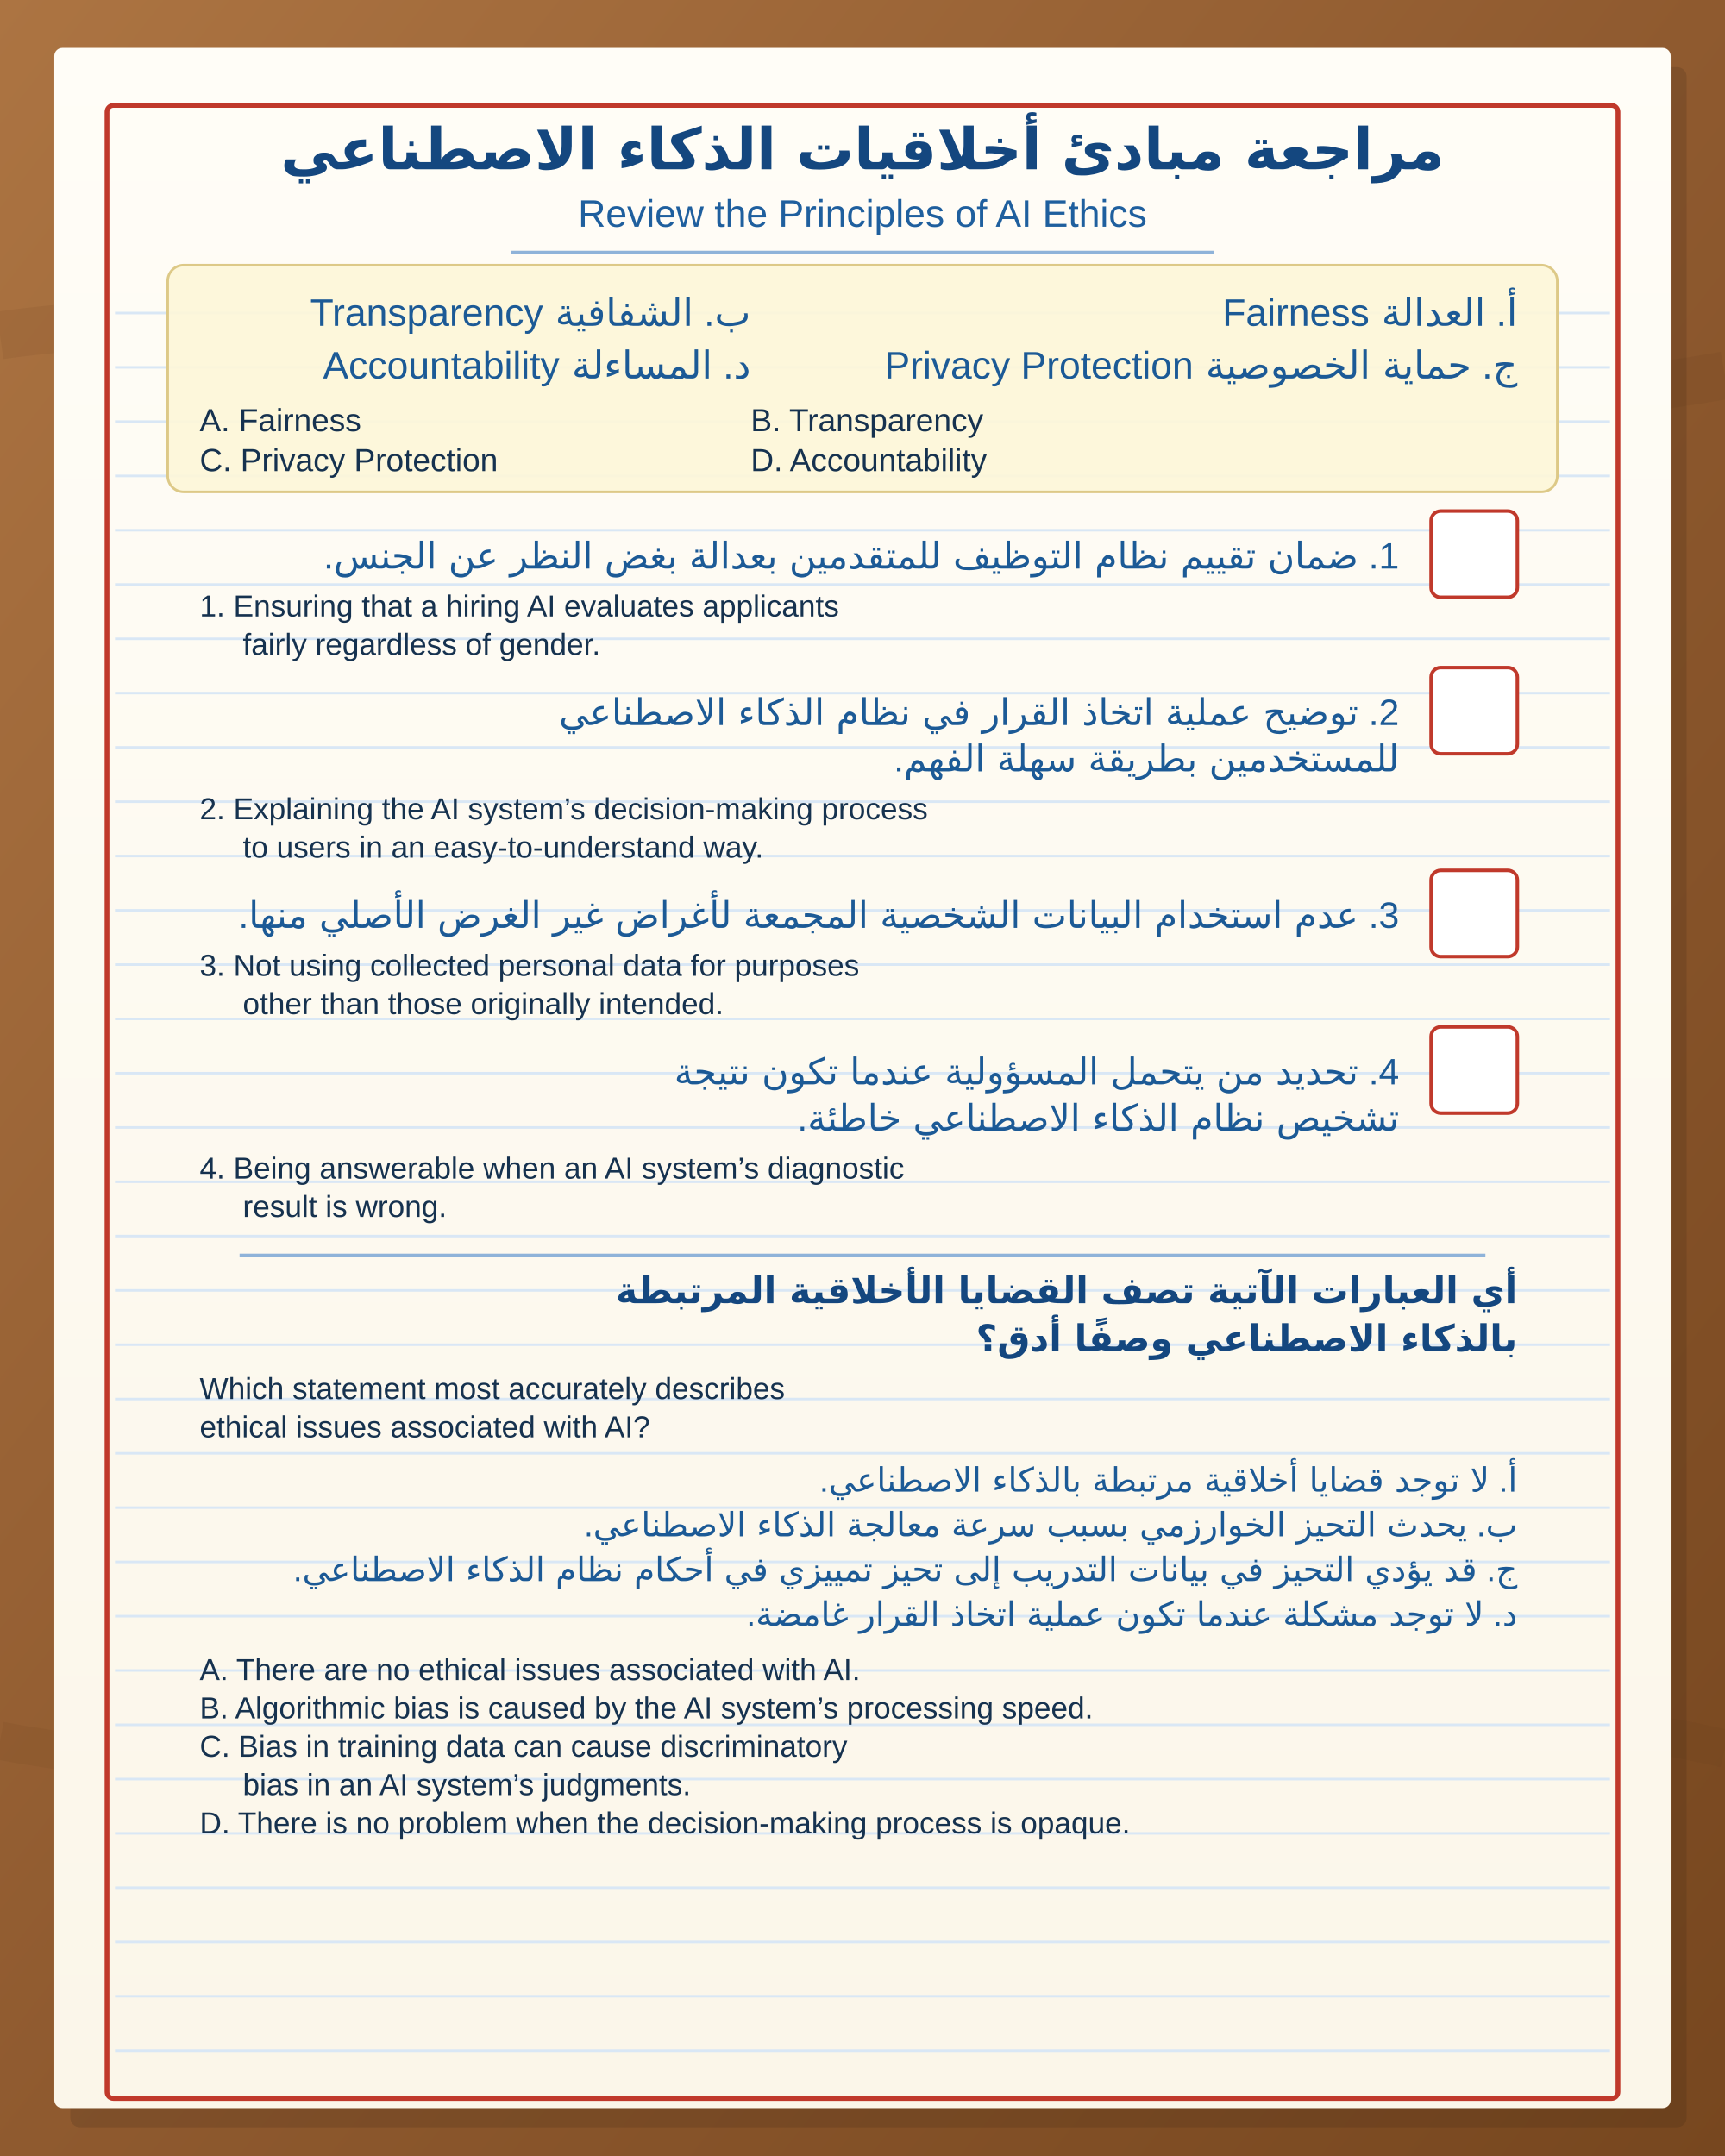
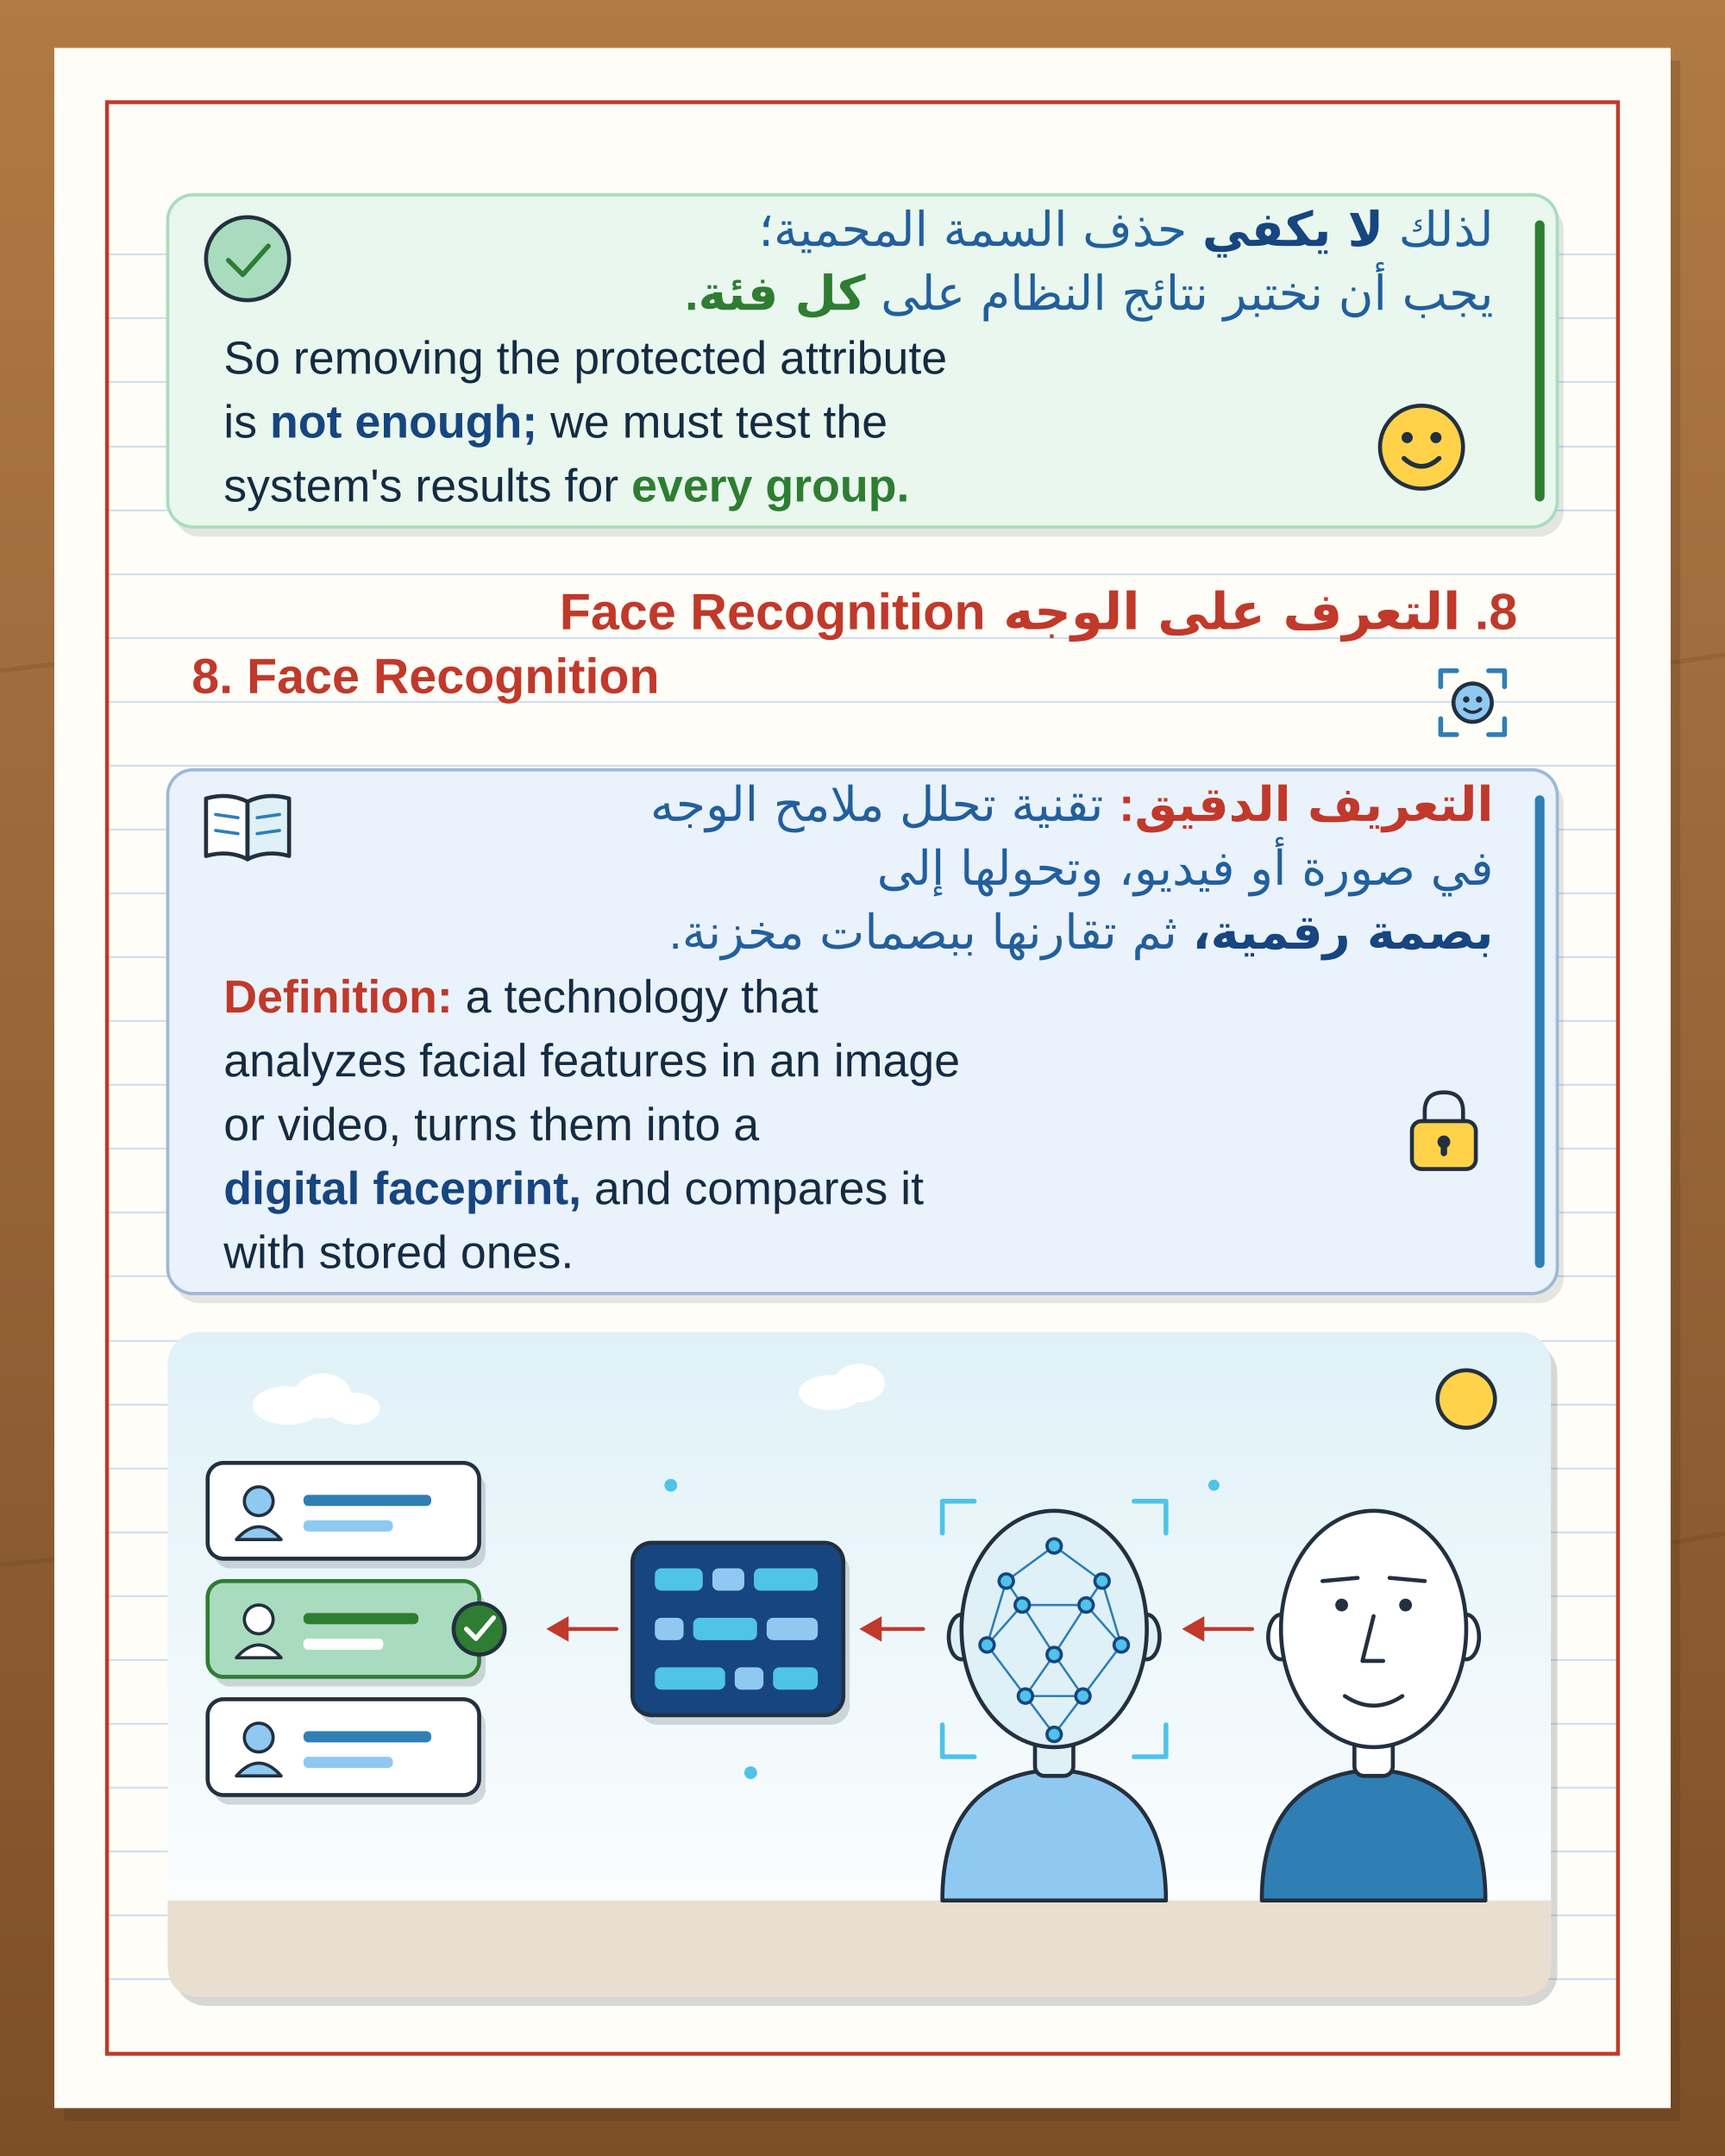
<svg xmlns="http://www.w3.org/2000/svg" width="1080" height="1350" viewBox="0 0 1080 1350" preserveAspectRatio="xMidYMid meet" style="width:100%;height:auto;max-width:1080px;display:block;margin:0 auto;">
  <defs>
-     <linearGradient id="woodGrad" x1="0" y1="0" x2="1" y2="1">
-       <stop offset="0" stop-color="#ac7442" />
-       <stop offset="0.5" stop-color="#8f5a2f" />
-       <stop offset="1" stop-color="#77471f" />
+     <linearGradient id="pmDesk" x1="0" y1="0" x2="0" y2="1">
+       <stop offset="0" stop-color="#b07a45" />
+       <stop offset="1" stop-color="#7d4f28" />
    </linearGradient>
-     <linearGradient id="paperGrad" x1="0" y1="0" x2="0" y2="1">
-       <stop offset="0" stop-color="#fffdf7" />
-       <stop offset="1" stop-color="#fbf6e9" />
+     <pattern id="pmRules" x="0" y="120" width="1080" height="40" patternUnits="userSpaceOnUse">
+       <line x1="0" y1="39.5" x2="1080" y2="39.5" stroke="#cfe0f0" stroke-width="1.4" />
+     </pattern>
+     <linearGradient id="ilSky" x1="0" y1="0" x2="0" y2="1">
+       <stop offset="0" stop-color="#dff1f7" />
+       <stop offset="1" stop-color="#ffffff" />
    </linearGradient>
  </defs>
-   <rect x="0" y="0" width="1080" height="1350" fill="url(#woodGrad)" />
-   <path d="M0,210 C280,170 720,300 1080,235" fill="none" stroke="#5d3617" stroke-width="30" opacity="0.10" />
-   <path d="M0,1090 C320,1150 760,1020 1080,1095" fill="none" stroke="#5d3617" stroke-width="24" opacity="0.09" />
-   <rect x="44" y="42" width="1012" height="1290" rx="6" fill="#3a2210" opacity="0.18" />
-   <rect x="34" y="30" width="1012" height="1290" rx="5" fill="url(#paperGrad)" />
-   <g stroke="#d9e7f5" stroke-width="1.6">
-     <line x1="72" y1="196" x2="1008" y2="196" />
-     <line x1="72" y1="230" x2="1008" y2="230" />
-     <line x1="72" y1="264" x2="1008" y2="264" />
-     <line x1="72" y1="298" x2="1008" y2="298" />
-     <line x1="72" y1="332" x2="1008" y2="332" />
-     <line x1="72" y1="366" x2="1008" y2="366" />
-     <line x1="72" y1="400" x2="1008" y2="400" />
-     <line x1="72" y1="434" x2="1008" y2="434" />
-     <line x1="72" y1="468" x2="1008" y2="468" />
-     <line x1="72" y1="502" x2="1008" y2="502" />
-     <line x1="72" y1="536" x2="1008" y2="536" />
-     <line x1="72" y1="570" x2="1008" y2="570" />
-     <line x1="72" y1="604" x2="1008" y2="604" />
-     <line x1="72" y1="638" x2="1008" y2="638" />
-     <line x1="72" y1="672" x2="1008" y2="672" />
-     <line x1="72" y1="706" x2="1008" y2="706" />
-     <line x1="72" y1="740" x2="1008" y2="740" />
-     <line x1="72" y1="774" x2="1008" y2="774" />
-     <line x1="72" y1="808" x2="1008" y2="808" />
-     <line x1="72" y1="842" x2="1008" y2="842" />
-     <line x1="72" y1="876" x2="1008" y2="876" />
-     <line x1="72" y1="910" x2="1008" y2="910" />
-     <line x1="72" y1="944" x2="1008" y2="944" />
-     <line x1="72" y1="978" x2="1008" y2="978" />
-     <line x1="72" y1="1012" x2="1008" y2="1012" />
-     <line x1="72" y1="1046" x2="1008" y2="1046" />
-     <line x1="72" y1="1080" x2="1008" y2="1080" />
-     <line x1="72" y1="1114" x2="1008" y2="1114" />
-     <line x1="72" y1="1148" x2="1008" y2="1148" />
-     <line x1="72" y1="1182" x2="1008" y2="1182" />
-     <line x1="72" y1="1216" x2="1008" y2="1216" />
-     <line x1="72" y1="1250" x2="1008" y2="1250" />
-     <line x1="72" y1="1284" x2="1008" y2="1284" />
+   <rect x="0" y="0" width="1080" height="1350" fill="url(#pmDesk)" />
+   <path d="M0 420 C 300 380, 700 470, 1080 410" fill="none" stroke="#3a2411" stroke-width="3" opacity=".12" />
+   <path d="M0 980 C 350 940, 720 1030, 1080 960" fill="none" stroke="#3a2411" stroke-width="3" opacity=".12" />
+   <rect x="40" y="38" width="1012" height="1290" fill="#3a2411" opacity=".18" />
+   <rect x="34" y="30" width="1012" height="1290" fill="#fffdf7" />
+   <rect x="67" y="120" width="946" height="1152" fill="url(#pmRules)" />
+   <rect x="67" y="64" width="946" height="1222" fill="none" stroke="#c0392b" stroke-width="2.4" />
+   <rect x="109" y="128" width="870" height="208" rx="16" fill="#22303f" opacity=".12" />
+   <rect x="109" y="488" width="870" height="328" rx="16" fill="#22303f" opacity=".12" />
+   <rect x="109" y="840" width="866" height="416" rx="20" fill="#22303f" opacity=".18" />
+   <rect x="105" y="122" width="870" height="208" rx="16" fill="#e9f7ee" stroke="#a9dcbe" stroke-width="2" />
+   <rect x="961" y="138" width="6" height="176" rx="3" fill="#2e7d32" />
+   <rect x="105" y="482" width="870" height="328" rx="16" fill="#eaf2fb" stroke="#9db9d6" stroke-width="2" />
+   <rect x="961" y="498" width="6" height="296" rx="3" fill="#2f7fb5" />
+   <g>
+     <rect x="105" y="834" width="866" height="416" rx="20" fill="url(#ilSky)" />
+     <path d="M105 1190 H971 V1230 Q971 1250 951 1250 H125 Q105 1250 105 1230 Z" fill="#e8dfd1" />
+     <ellipse cx="180" cy="880" rx="22" ry="12" fill="#ffffff" />
+     <ellipse cx="202" cy="874" rx="18" ry="14" fill="#ffffff" />
+     <ellipse cx="222" cy="882" rx="16" ry="10" fill="#ffffff" />
+     <ellipse cx="520" cy="872" rx="20" ry="11" fill="#ffffff" />
+     <ellipse cx="538" cy="866" rx="16" ry="12" fill="#ffffff" />
+     <circle cx="918" cy="876" r="18" fill="#ffd24a" stroke="#22303f" stroke-width="2.5" />
+     <circle cx="420" cy="930" r="4" fill="#4fc3e8" />
+     <circle cx="470" cy="1110" r="4" fill="#4fc3e8" />
+     <circle cx="760" cy="930" r="3.5" fill="#4fc3e8" />
+     <path d="M790 1190 Q790 1112 860 1108 Q930 1112 930 1190 Z" fill="#2f7fb5" stroke="#22303f" stroke-width="2.5" stroke-linejoin="round" />
+     <rect x="848" y="1086" width="24" height="26" rx="6" fill="#ffffff" stroke="#22303f" stroke-width="2.5" />
+     <ellipse cx="802" cy="1025" rx="8" ry="14" fill="#ffffff" stroke="#22303f" stroke-width="2.5" />
+     <ellipse cx="918" cy="1025" rx="8" ry="14" fill="#ffffff" stroke="#22303f" stroke-width="2.5" />
+     <ellipse cx="860" cy="1020" rx="58" ry="74" fill="#ffffff" stroke="#22303f" stroke-width="2.5" />
+     <path d="M828 990 L850 988" fill="none" stroke="#22303f" stroke-width="2.5" stroke-linecap="round" />
+     <path d="M870 988 L892 990" fill="none" stroke="#22303f" stroke-width="2.5" stroke-linecap="round" />
+     <circle cx="840" cy="1005" r="4" fill="#22303f" />
+     <circle cx="880" cy="1005" r="4" fill="#22303f" />
+     <path d="M860 1012 L853 1040 L866 1040" fill="none" stroke="#22303f" stroke-width="2.5" stroke-linecap="round" stroke-linejoin="round" />
+     <path d="M842 1062 Q860 1074 878 1062" fill="none" stroke="#22303f" stroke-width="2.5" stroke-linecap="round" />
+     <line x1="784" y1="1020" x2="754" y2="1020" stroke="#c0392b" stroke-width="2.4" stroke-linecap="round" />
+     <polygon points="740,1020 754,1012 754,1028" fill="#c0392b" />
+     <path d="M590 1190 Q590 1112 660 1108 Q730 1112 730 1190 Z" fill="#8fc9f2" stroke="#22303f" stroke-width="2.5" stroke-linejoin="round" />
+     <rect x="648" y="1086" width="24" height="26" rx="6" fill="#dff1f7" stroke="#22303f" stroke-width="2.5" />
+     <ellipse cx="602" cy="1025" rx="8" ry="14" fill="#dff1f7" stroke="#22303f" stroke-width="2.5" />
+     <ellipse cx="718" cy="1025" rx="8" ry="14" fill="#dff1f7" stroke="#22303f" stroke-width="2.5" />
+     <ellipse cx="660" cy="1020" rx="58" ry="74" fill="#dff1f7" stroke="#22303f" stroke-width="2.5" />
+     <g fill="none" stroke="#2f7fb5" stroke-width="1.4" stroke-linejoin="round">
+       <polyline points="630,990 660,968 690,990" />
+       <polyline points="630,990 640,1005 680,1005 690,990" />
+       <polyline points="618,1030 640,1005 660,1036 680,1005 702,1030" />
+       <polyline points="618,1030 642,1062 660,1036 678,1062 702,1030" />
+       <polyline points="642,1062 660,1086 678,1062" />
+       <line x1="642" y1="1062" x2="678" y2="1062" />
+       <line x1="630" y1="990" x2="618" y2="1030" />
+       <line x1="690" y1="990" x2="702" y2="1030" />
+     </g>
+     <g fill="#4fc3e8" stroke="#17457f" stroke-width="2">
+       <circle cx="660" cy="968" r="4.5" />
+       <circle cx="630" cy="990" r="4.5" />
+       <circle cx="690" cy="990" r="4.5" />
+       <circle cx="640" cy="1005" r="4.5" />
+       <circle cx="680" cy="1005" r="4.5" />
+       <circle cx="618" cy="1030" r="4.5" />
+       <circle cx="702" cy="1030" r="4.5" />
+       <circle cx="660" cy="1036" r="4.5" />
+       <circle cx="642" cy="1062" r="4.5" />
+       <circle cx="678" cy="1062" r="4.5" />
+       <circle cx="660" cy="1086" r="4.5" />
+     </g>
+     <g fill="none" stroke="#4fc3e8" stroke-width="3" stroke-linecap="round" stroke-linejoin="round">
+       <path d="M590 960 V940 H610" />
+       <path d="M710 940 H730 V960" />
+       <path d="M590 1080 V1100 H610" />
+       <path d="M730 1080 V1100 H710" />
+     </g>
+     <line x1="578" y1="1020" x2="552" y2="1020" stroke="#c0392b" stroke-width="2.4" stroke-linecap="round" />
+     <polygon points="538,1020 552,1012 552,1028" fill="#c0392b" />
+     <rect x="400" y="972" width="132" height="108" rx="12" fill="#22303f" opacity=".18" />
+     <rect x="396" y="966" width="132" height="108" rx="12" fill="#17457f" stroke="#22303f" stroke-width="2.5" />
+     <rect x="410" y="982" width="30" height="14" rx="4" fill="#4fc3e8" />
+     <rect x="446" y="982" width="20" height="14" rx="4" fill="#8fc9f2" />
+     <rect x="472" y="982" width="40" height="14" rx="4" fill="#4fc3e8" />
+     <rect x="410" y="1013" width="18" height="14" rx="4" fill="#8fc9f2" />
+     <rect x="434" y="1013" width="40" height="14" rx="4" fill="#4fc3e8" />
+     <rect x="480" y="1013" width="32" height="14" rx="4" fill="#8fc9f2" />
+     <rect x="410" y="1044" width="44" height="14" rx="4" fill="#4fc3e8" />
+     <rect x="460" y="1044" width="18" height="14" rx="4" fill="#8fc9f2" />
+     <rect x="484" y="1044" width="28" height="14" rx="4" fill="#4fc3e8" />
+     <line x1="386" y1="1020" x2="356" y2="1020" stroke="#c0392b" stroke-width="2.4" stroke-linecap="round" />
+     <polygon points="342,1020 356,1012 356,1028" fill="#c0392b" />
+     <rect x="134" y="922" width="170" height="60" rx="10" fill="#22303f" opacity=".18" />
+     <rect x="134" y="996" width="170" height="60" rx="10" fill="#22303f" opacity=".18" />
+     <rect x="134" y="1070" width="170" height="60" rx="10" fill="#22303f" opacity=".18" />
+     <rect x="130" y="916" width="170" height="60" rx="10" fill="#ffffff" stroke="#22303f" stroke-width="2.5" />
+     <circle cx="162" cy="940" r="9" fill="#8fc9f2" stroke="#22303f" stroke-width="2" />
+     <path d="M148 964 Q162 948 176 964 Z" fill="#8fc9f2" stroke="#22303f" stroke-width="2" stroke-linejoin="round" />
+     <rect x="190" y="936" width="80" height="7" rx="3" fill="#2f7fb5" />
+     <rect x="190" y="952" width="56" height="7" rx="3" fill="#8fc9f2" />
+     <rect x="130" y="990" width="170" height="60" rx="10" fill="#a9dcbe" stroke="#2e7d32" stroke-width="2.5" />
+     <circle cx="162" cy="1014" r="9" fill="#ffffff" stroke="#22303f" stroke-width="2" />
+     <path d="M148 1038 Q162 1022 176 1038 Z" fill="#ffffff" stroke="#22303f" stroke-width="2" stroke-linejoin="round" />
+     <rect x="190" y="1010" width="72" height="7" rx="3" fill="#2e7d32" />
+     <rect x="190" y="1026" width="50" height="7" rx="3" fill="#ffffff" />
+     <circle cx="300" cy="1020" r="16" fill="#2e7d32" stroke="#22303f" stroke-width="2.5" />
+     <path d="M292 1020 L298 1026 L309 1013" fill="none" stroke="#ffffff" stroke-width="3" stroke-linecap="round" stroke-linejoin="round" />
+     <rect x="130" y="1064" width="170" height="60" rx="10" fill="#ffffff" stroke="#22303f" stroke-width="2.5" />
+     <circle cx="162" cy="1088" r="9" fill="#8fc9f2" stroke="#22303f" stroke-width="2" />
+     <path d="M148 1112 Q162 1096 176 1112 Z" fill="#8fc9f2" stroke="#22303f" stroke-width="2" stroke-linejoin="round" />
+     <rect x="190" y="1084" width="80" height="7" rx="3" fill="#2f7fb5" />
+     <rect x="190" y="1100" width="56" height="7" rx="3" fill="#8fc9f2" />
  </g>
-   <rect x="67" y="66" width="946" height="1248" rx="4" fill="none" stroke="#c0392b" stroke-width="3" />
-   <line x1="320" y1="158" x2="760" y2="158" stroke="#8fb3d9" stroke-width="2" />
-   <rect x="105" y="166" width="870" height="142" rx="10" fill="#fdf6d9" fill-opacity="0.92" stroke="#ddc987" stroke-width="1.6" />
-   <rect x="896" y="320" width="54" height="54" rx="6" fill="#ffffff" stroke="#c0392b" stroke-width="2.2" />
-   <rect x="896" y="418" width="54" height="54" rx="6" fill="#ffffff" stroke="#c0392b" stroke-width="2.2" />
-   <rect x="896" y="545" width="54" height="54" rx="6" fill="#ffffff" stroke="#c0392b" stroke-width="2.2" />
-   <rect x="896" y="643" width="54" height="54" rx="6" fill="#ffffff" stroke="#c0392b" stroke-width="2.2" />
-   <line x1="150" y1="786" x2="930" y2="786" stroke="#8fb3d9" stroke-width="2" />
-   <text x="540" y="106" direction="rtl" unicode-bidi="plaintext" text-anchor="middle" font-family="Tahoma, Arial, Segoe UI, sans-serif" font-size="36" font-weight="bold" fill="#14477f">مراجعة مبادئ أخلاقيات الذكاء الاصطناعي</text>
-   <text x="540" y="142" direction="ltr" unicode-bidi="plaintext" text-anchor="middle" font-family="Segoe Print, Comic Sans MS, Arial, sans-serif" font-size="24" fill="#1f5f9e">Review the Principles of AI Ethics</text>
-   <text x="950" y="204" direction="rtl" unicode-bidi="plaintext" text-anchor="start" font-family="Tahoma, Arial, Segoe UI, sans-serif" font-size="24" fill="#1c5a96">أ. العدالة Fairness</text>
-   <text x="470" y="204" direction="rtl" unicode-bidi="plaintext" text-anchor="start" font-family="Tahoma, Arial, Segoe UI, sans-serif" font-size="24" fill="#1c5a96">ب. الشفافية Transparency</text>
-   <text x="950" y="237" direction="rtl" unicode-bidi="plaintext" text-anchor="start" font-family="Tahoma, Arial, Segoe UI, sans-serif" font-size="24" fill="#1c5a96">ج. حماية الخصوصية Privacy Protection</text>
-   <text x="470" y="237" direction="rtl" unicode-bidi="plaintext" text-anchor="start" font-family="Tahoma, Arial, Segoe UI, sans-serif" font-size="24" fill="#1c5a96">د. المساءلة Accountability</text>
-   <text x="125" y="270" direction="ltr" unicode-bidi="plaintext" text-anchor="start" font-family="Segoe Print, Comic Sans MS, Arial, sans-serif" font-size="20" fill="#16324f">A. Fairness</text>
-   <text x="470" y="270" direction="ltr" unicode-bidi="plaintext" text-anchor="start" font-family="Segoe Print, Comic Sans MS, Arial, sans-serif" font-size="20" fill="#16324f">B. Transparency</text>
-   <text x="125" y="295" direction="ltr" unicode-bidi="plaintext" text-anchor="start" font-family="Segoe Print, Comic Sans MS, Arial, sans-serif" font-size="20" fill="#16324f">C. Privacy Protection</text>
-   <text x="470" y="295" direction="ltr" unicode-bidi="plaintext" text-anchor="start" font-family="Segoe Print, Comic Sans MS, Arial, sans-serif" font-size="20" fill="#16324f">D. Accountability</text>
-   <text x="876" y="356" direction="rtl" unicode-bidi="plaintext" text-anchor="start" font-family="Tahoma, Arial, Segoe UI, sans-serif" font-size="23" fill="#1c5a96">1. ضمان تقييم نظام التوظيف للمتقدمين بعدالة بغض النظر عن الجنس.</text>
-   <text x="125" y="386" direction="ltr" unicode-bidi="plaintext" text-anchor="start" font-family="Segoe Print, Comic Sans MS, Arial, sans-serif" font-size="19" fill="#16324f">
-     <tspan x="125" dy="0">1. Ensuring that a hiring AI evaluates applicants</tspan>
-     <tspan x="152" dy="24">fairly regardless of gender.</tspan>
+   <g transform="translate(127 134)">
+     <circle cx="28" cy="28" r="26" fill="#a9dcbe" stroke="#22303f" stroke-width="2.5" />
+     <path d="M16 29 L25 38 L41 20" fill="none" stroke="#2e7d32" stroke-width="3" stroke-linecap="round" stroke-linejoin="round" />
+   </g>
+   <g transform="translate(890 280)">
+     <circle cx="0" cy="0" r="26" fill="#ffd24a" stroke="#22303f" stroke-width="2.5" />
+     <circle cx="-9" cy="-6" r="3.5" fill="#22303f" />
+     <circle cx="9" cy="-6" r="3.5" fill="#22303f" />
+     <path d="M -11 7 Q 0 17 11 7" fill="none" stroke="#22303f" stroke-width="3" stroke-linecap="round" />
+   </g>
+   <g transform="translate(900 418)">
+     <g fill="none" stroke="#2f7fb5" stroke-width="3" stroke-linecap="round" stroke-linejoin="round">
+       <path d="M2 12 V2 H12" />
+       <path d="M32 2 H42 V12" />
+       <path d="M2 32 V42 H12" />
+       <path d="M42 32 V42 H32" />
+     </g>
+     <circle cx="22" cy="22" r="12" fill="#8fc9f2" stroke="#22303f" stroke-width="2.5" />
+     <circle cx="18" cy="20" r="2" fill="#22303f" />
+     <circle cx="26" cy="20" r="2" fill="#22303f" />
+     <path d="M17 26 Q22 30 27 26" fill="none" stroke="#22303f" stroke-width="2" stroke-linecap="round" />
+   </g>
+   <g transform="translate(127 494)">
+     <path d="M28 8 Q16 2 2 6 L2 42 Q16 38 28 44 Z" fill="#ffffff" stroke="#22303f" stroke-width="2.5" stroke-linejoin="round" />
+     <path d="M28 8 Q40 2 54 6 L54 42 Q40 38 28 44 Z" fill="#dff1f7" stroke="#22303f" stroke-width="2.5" stroke-linejoin="round" />
+     <line x1="8" y1="16" x2="22" y2="18" stroke="#2f7fb5" stroke-width="2" stroke-linecap="round" />
+     <line x1="8" y1="26" x2="22" y2="28" stroke="#2f7fb5" stroke-width="2" stroke-linecap="round" />
+     <line x1="34" y1="18" x2="48" y2="16" stroke="#2f7fb5" stroke-width="2" stroke-linecap="round" />
+     <line x1="34" y1="28" x2="48" y2="26" stroke="#2f7fb5" stroke-width="2" stroke-linecap="round" />
+   </g>
+   <g transform="translate(880 680)">
+     <path d="M12 24 V16 Q12 4 24 4 Q36 4 36 16 V24" fill="none" stroke="#22303f" stroke-width="2.5" stroke-linecap="round" />
+     <rect x="4" y="22" width="40" height="30" rx="6" fill="#ffd24a" stroke="#22303f" stroke-width="2.5" />
+     <circle cx="24" cy="35" r="4" fill="#22303f" />
+     <rect x="22" y="36" width="4" height="8" rx="2" fill="#22303f" />
+   </g>
+   <text x="935" y="154" direction="rtl" unicode-bidi="plaintext" text-anchor="start" font-family="Tahoma, Arial, Segoe UI, sans-serif" font-size="30" fill="#225f9c">
+     <tspan x="935" dy="0">لذلك <tspan font-weight="bold" fill="#17457f">لا يكفي</tspan> حذف السمة المحمية؛</tspan>
+     <tspan x="935" dy="40">يجب أن نختبر نتائج النظام على <tspan font-weight="bold" fill="#2e7d32">كل فئة.</tspan>
+     </tspan>
  </text>
-   <text x="876" y="454" direction="rtl" unicode-bidi="plaintext" text-anchor="start" font-family="Tahoma, Arial, Segoe UI, sans-serif" font-size="23" fill="#1c5a96">
-     <tspan x="876" dy="0">2. توضيح عملية اتخاذ القرار في نظام الذكاء الاصطناعي</tspan>
-     <tspan x="876" dy="29">للمستخدمين بطريقة سهلة الفهم.</tspan>
+   <text x="140" y="234" direction="ltr" unicode-bidi="plaintext" text-anchor="start" font-family="Segoe Print, Comic Sans MS, Arial, sans-serif" font-size="29" fill="#152b42">
+     <tspan x="140" dy="0">So removing the protected attribute</tspan>
+     <tspan x="140" dy="40">is <tspan font-weight="bold" fill="#17457f">not enough;</tspan> we must test the</tspan>
+     <tspan x="140" dy="40">system's results for <tspan font-weight="bold" fill="#2e7d32">every group.</tspan>
+     </tspan>
  </text>
-   <text x="125" y="513" direction="ltr" unicode-bidi="plaintext" text-anchor="start" font-family="Segoe Print, Comic Sans MS, Arial, sans-serif" font-size="19" fill="#16324f">
-     <tspan x="125" dy="0">2. Explaining the AI system’s decision-making process</tspan>
-     <tspan x="152" dy="24">to users in an easy-to-understand way.</tspan>
+   <text x="950" y="394" direction="rtl" unicode-bidi="plaintext" text-anchor="start" font-family="Tahoma, Arial, Segoe UI, sans-serif" font-size="32" font-weight="bold" fill="#c0392b">
+     <tspan x="950" dy="0">8. التعرف على الوجه Face Recognition</tspan>
  </text>
-   <text x="876" y="581" direction="rtl" unicode-bidi="plaintext" text-anchor="start" font-family="Tahoma, Arial, Segoe UI, sans-serif" font-size="23" fill="#1c5a96">3. عدم استخدام البيانات الشخصية المجمعة لأغراض غير الغرض الأصلي منها.</text>
-   <text x="125" y="611" direction="ltr" unicode-bidi="plaintext" text-anchor="start" font-family="Segoe Print, Comic Sans MS, Arial, sans-serif" font-size="19" fill="#16324f">
-     <tspan x="125" dy="0">3. Not using collected personal data for purposes</tspan>
-     <tspan x="152" dy="24">other than those originally intended.</tspan>
+   <text x="120" y="434" direction="ltr" unicode-bidi="plaintext" text-anchor="start" font-family="Segoe Print, Comic Sans MS, Arial, sans-serif" font-size="31" font-weight="bold" fill="#c0392b">
+     <tspan x="120" dy="0">8. Face Recognition</tspan>
  </text>
-   <text x="876" y="679" direction="rtl" unicode-bidi="plaintext" text-anchor="start" font-family="Tahoma, Arial, Segoe UI, sans-serif" font-size="23" fill="#1c5a96">
-     <tspan x="876" dy="0">4. تحديد من يتحمل المسؤولية عندما تكون نتيجة</tspan>
-     <tspan x="876" dy="29">تشخيص نظام الذكاء الاصطناعي خاطئة.</tspan>
+   <text x="935" y="514" direction="rtl" unicode-bidi="plaintext" text-anchor="start" font-family="Tahoma, Arial, Segoe UI, sans-serif" font-size="30" fill="#225f9c">
+     <tspan x="935" dy="0">
+       <tspan font-weight="bold" fill="#c0392b">التعريف الدقيق:</tspan> تقنية تحلل ملامح الوجه</tspan>
+     <tspan x="935" dy="40">في صورة أو فيديو، وتحولها إلى</tspan>
+     <tspan x="935" dy="40">
+       <tspan font-weight="bold" fill="#17457f">بصمة رقمية،</tspan> ثم تقارنها ببصمات مخزنة.</tspan>
  </text>
-   <text x="125" y="738" direction="ltr" unicode-bidi="plaintext" text-anchor="start" font-family="Segoe Print, Comic Sans MS, Arial, sans-serif" font-size="19" fill="#16324f">
-     <tspan x="125" dy="0">4. Being answerable when an AI system’s diagnostic</tspan>
-     <tspan x="152" dy="24">result is wrong.</tspan>
-   </text>
-   <text x="950" y="816" direction="rtl" unicode-bidi="plaintext" text-anchor="start" font-family="Tahoma, Arial, Segoe UI, sans-serif" font-size="23" font-weight="bold" fill="#14477f">
-     <tspan x="950" dy="0">أي العبارات الآتية تصف القضايا الأخلاقية المرتبطة</tspan>
-     <tspan x="950" dy="30">بالذكاء الاصطناعي وصفًا أدق؟</tspan>
-   </text>
-   <text x="125" y="876" direction="ltr" unicode-bidi="plaintext" text-anchor="start" font-family="Segoe Print, Comic Sans MS, Arial, sans-serif" font-size="19" fill="#16324f">
-     <tspan x="125" dy="0">Which statement most accurately describes</tspan>
-     <tspan x="125" dy="24">ethical issues associated with AI?</tspan>
-   </text>
-   <text x="950" y="934" direction="rtl" unicode-bidi="plaintext" text-anchor="start" font-family="Tahoma, Arial, Segoe UI, sans-serif" font-size="21" fill="#1c5a96">
-     <tspan x="950" dy="0">أ. لا توجد قضايا أخلاقية مرتبطة بالذكاء الاصطناعي.</tspan>
-     <tspan x="950" dy="28">ب. يحدث التحيز الخوارزمي بسبب سرعة معالجة الذكاء الاصطناعي.</tspan>
-     <tspan x="950" dy="28">ج. قد يؤدي التحيز في بيانات التدريب إلى تحيز تمييزي في أحكام نظام الذكاء الاصطناعي.</tspan>
-     <tspan x="950" dy="28">د. لا توجد مشكلة عندما تكون عملية اتخاذ القرار غامضة.</tspan>
-   </text>
-   <text x="125" y="1052" direction="ltr" unicode-bidi="plaintext" text-anchor="start" font-family="Segoe Print, Comic Sans MS, Arial, sans-serif" font-size="19" fill="#16324f">
-     <tspan x="125" dy="0">A. There are no ethical issues associated with AI.</tspan>
-     <tspan x="125" dy="24">B. Algorithmic bias is caused by the AI system’s processing speed.</tspan>
-     <tspan x="125" dy="24">C. Bias in training data can cause discriminatory</tspan>
-     <tspan x="152" dy="24">bias in an AI system’s judgments.</tspan>
-     <tspan x="125" dy="24">D. There is no problem when the decision-making process is opaque.</tspan>
+   <text x="140" y="634" direction="ltr" unicode-bidi="plaintext" text-anchor="start" font-family="Segoe Print, Comic Sans MS, Arial, sans-serif" font-size="29" fill="#152b42">
+     <tspan x="140" dy="0">
+       <tspan font-weight="bold" fill="#c0392b">Definition:</tspan> a technology that</tspan>
+     <tspan x="140" dy="40">analyzes facial features in an image</tspan>
+     <tspan x="140" dy="40">or video, turns them into a</tspan>
+     <tspan x="140" dy="40">
+       <tspan font-weight="bold" fill="#17457f">digital faceprint,</tspan> and compares it</tspan>
+     <tspan x="140" dy="40">with stored ones.</tspan>
  </text>
</svg>
